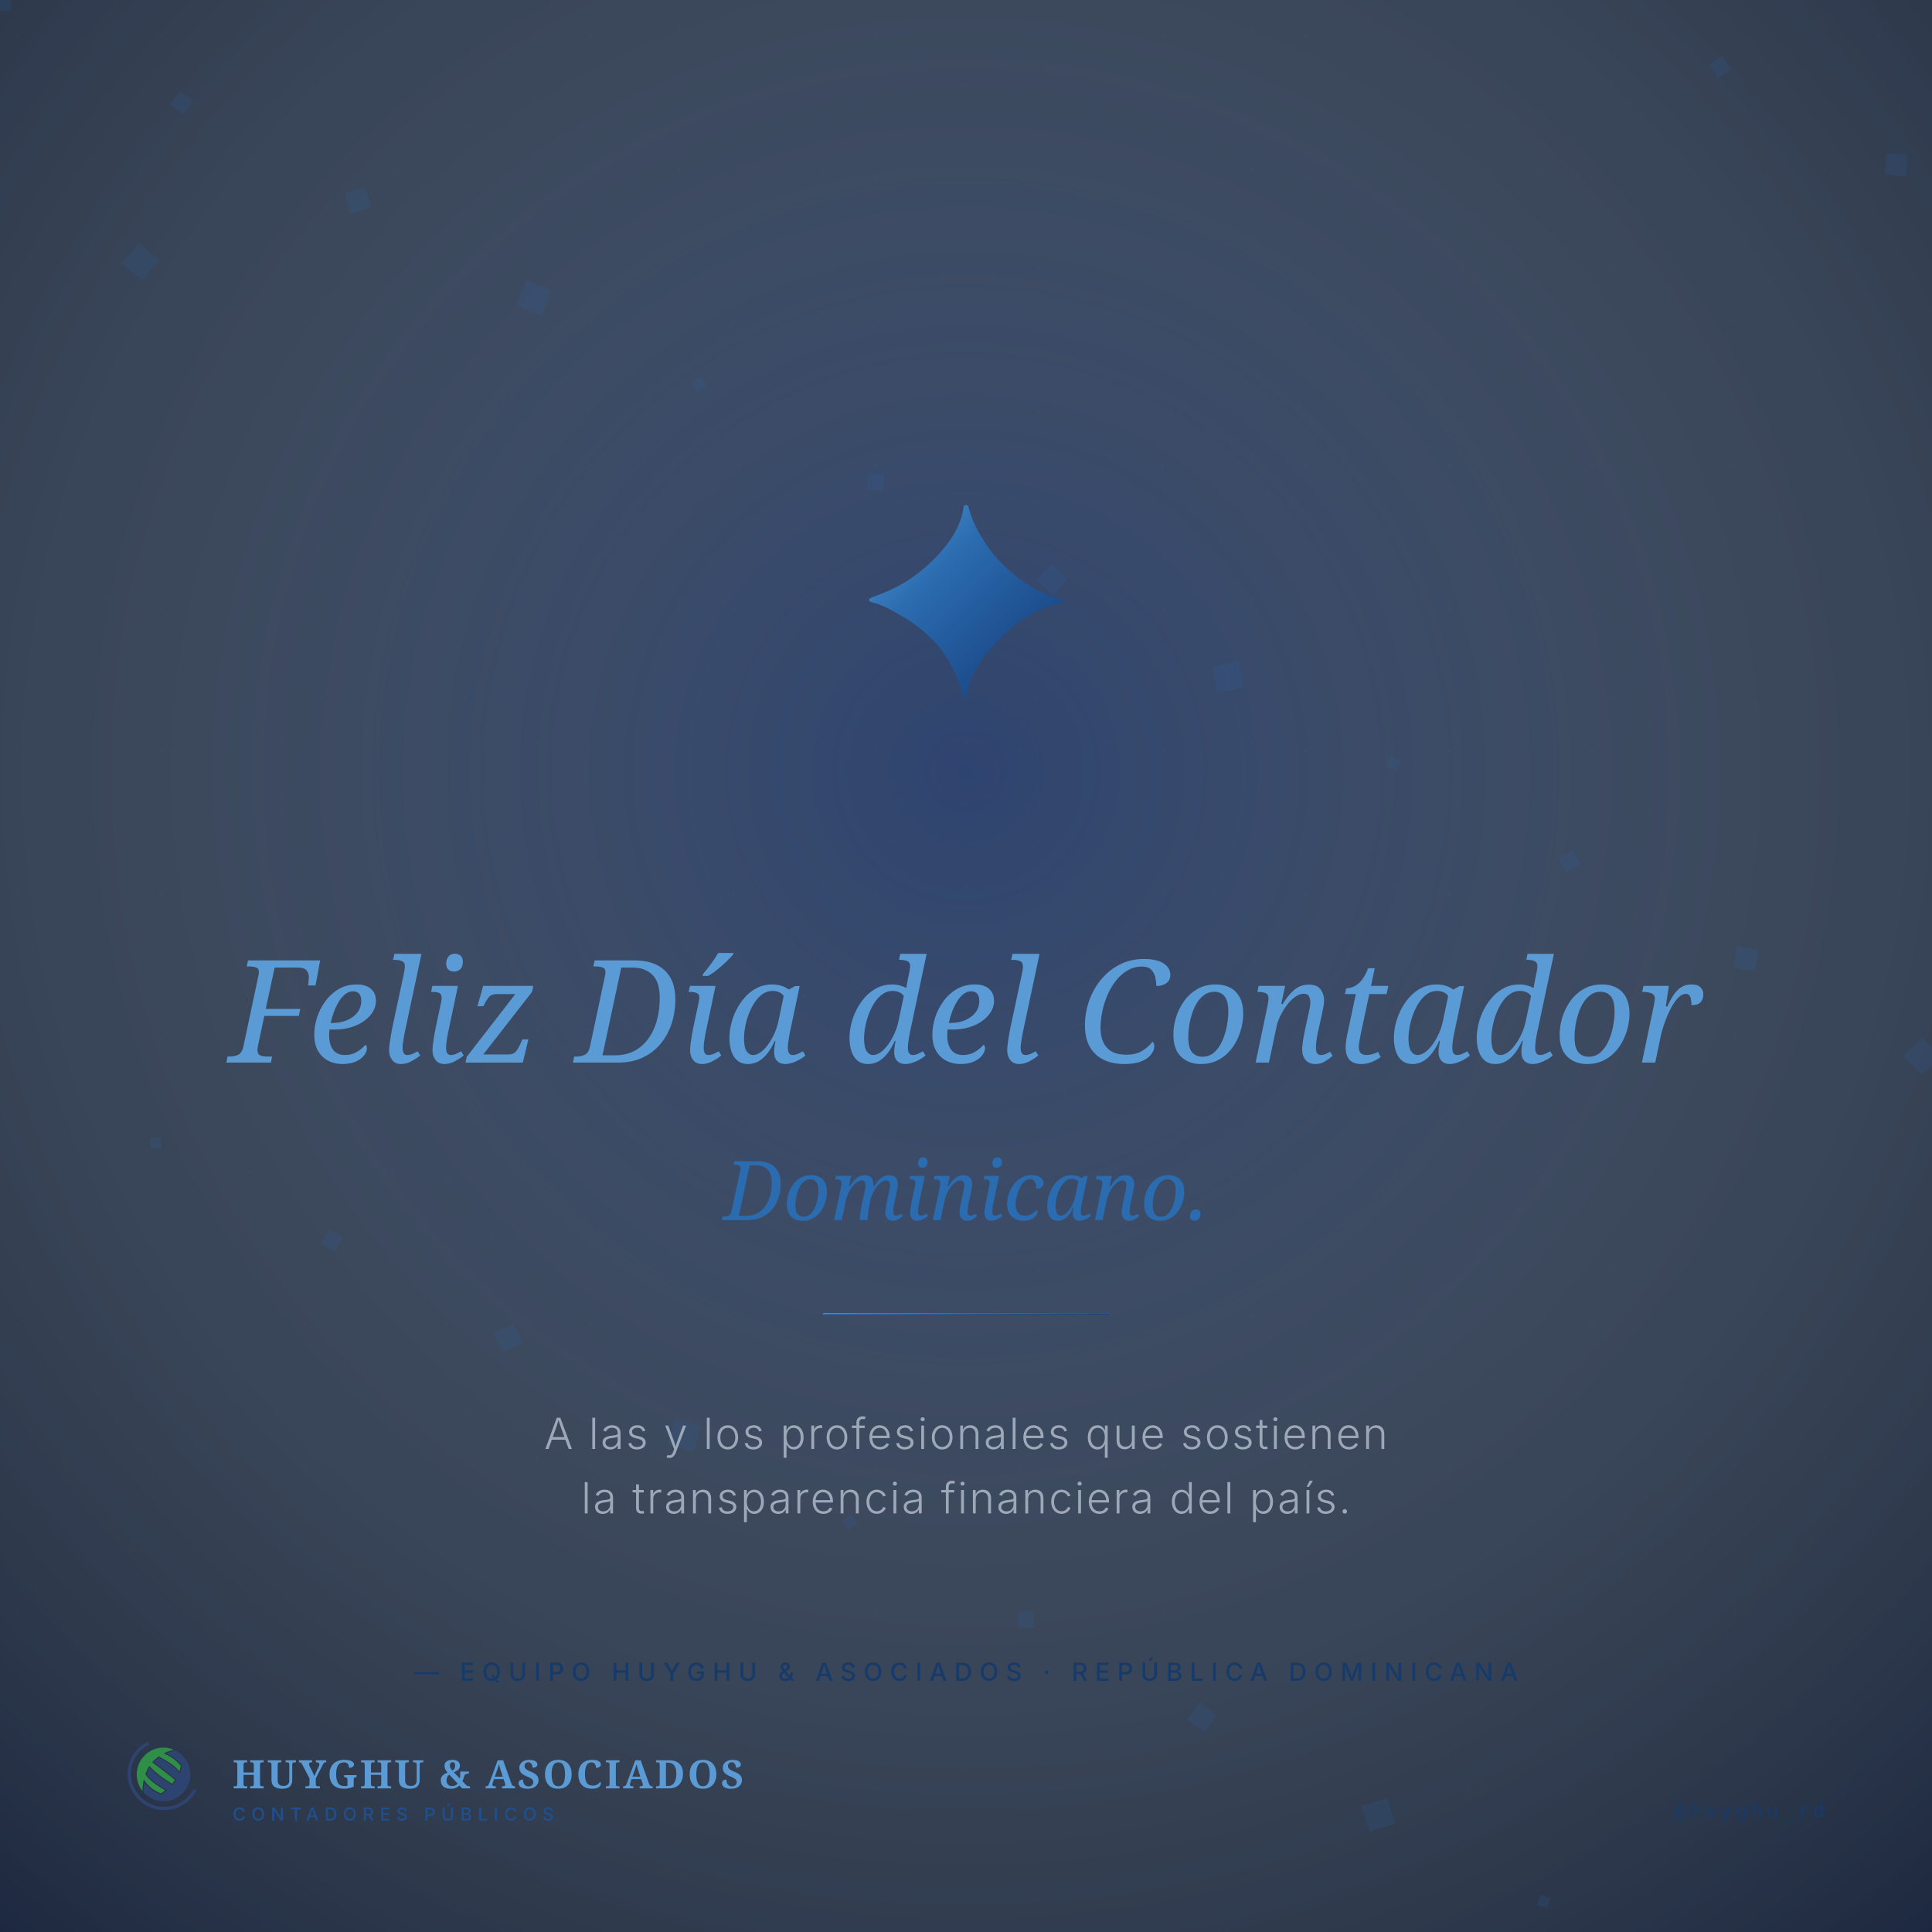
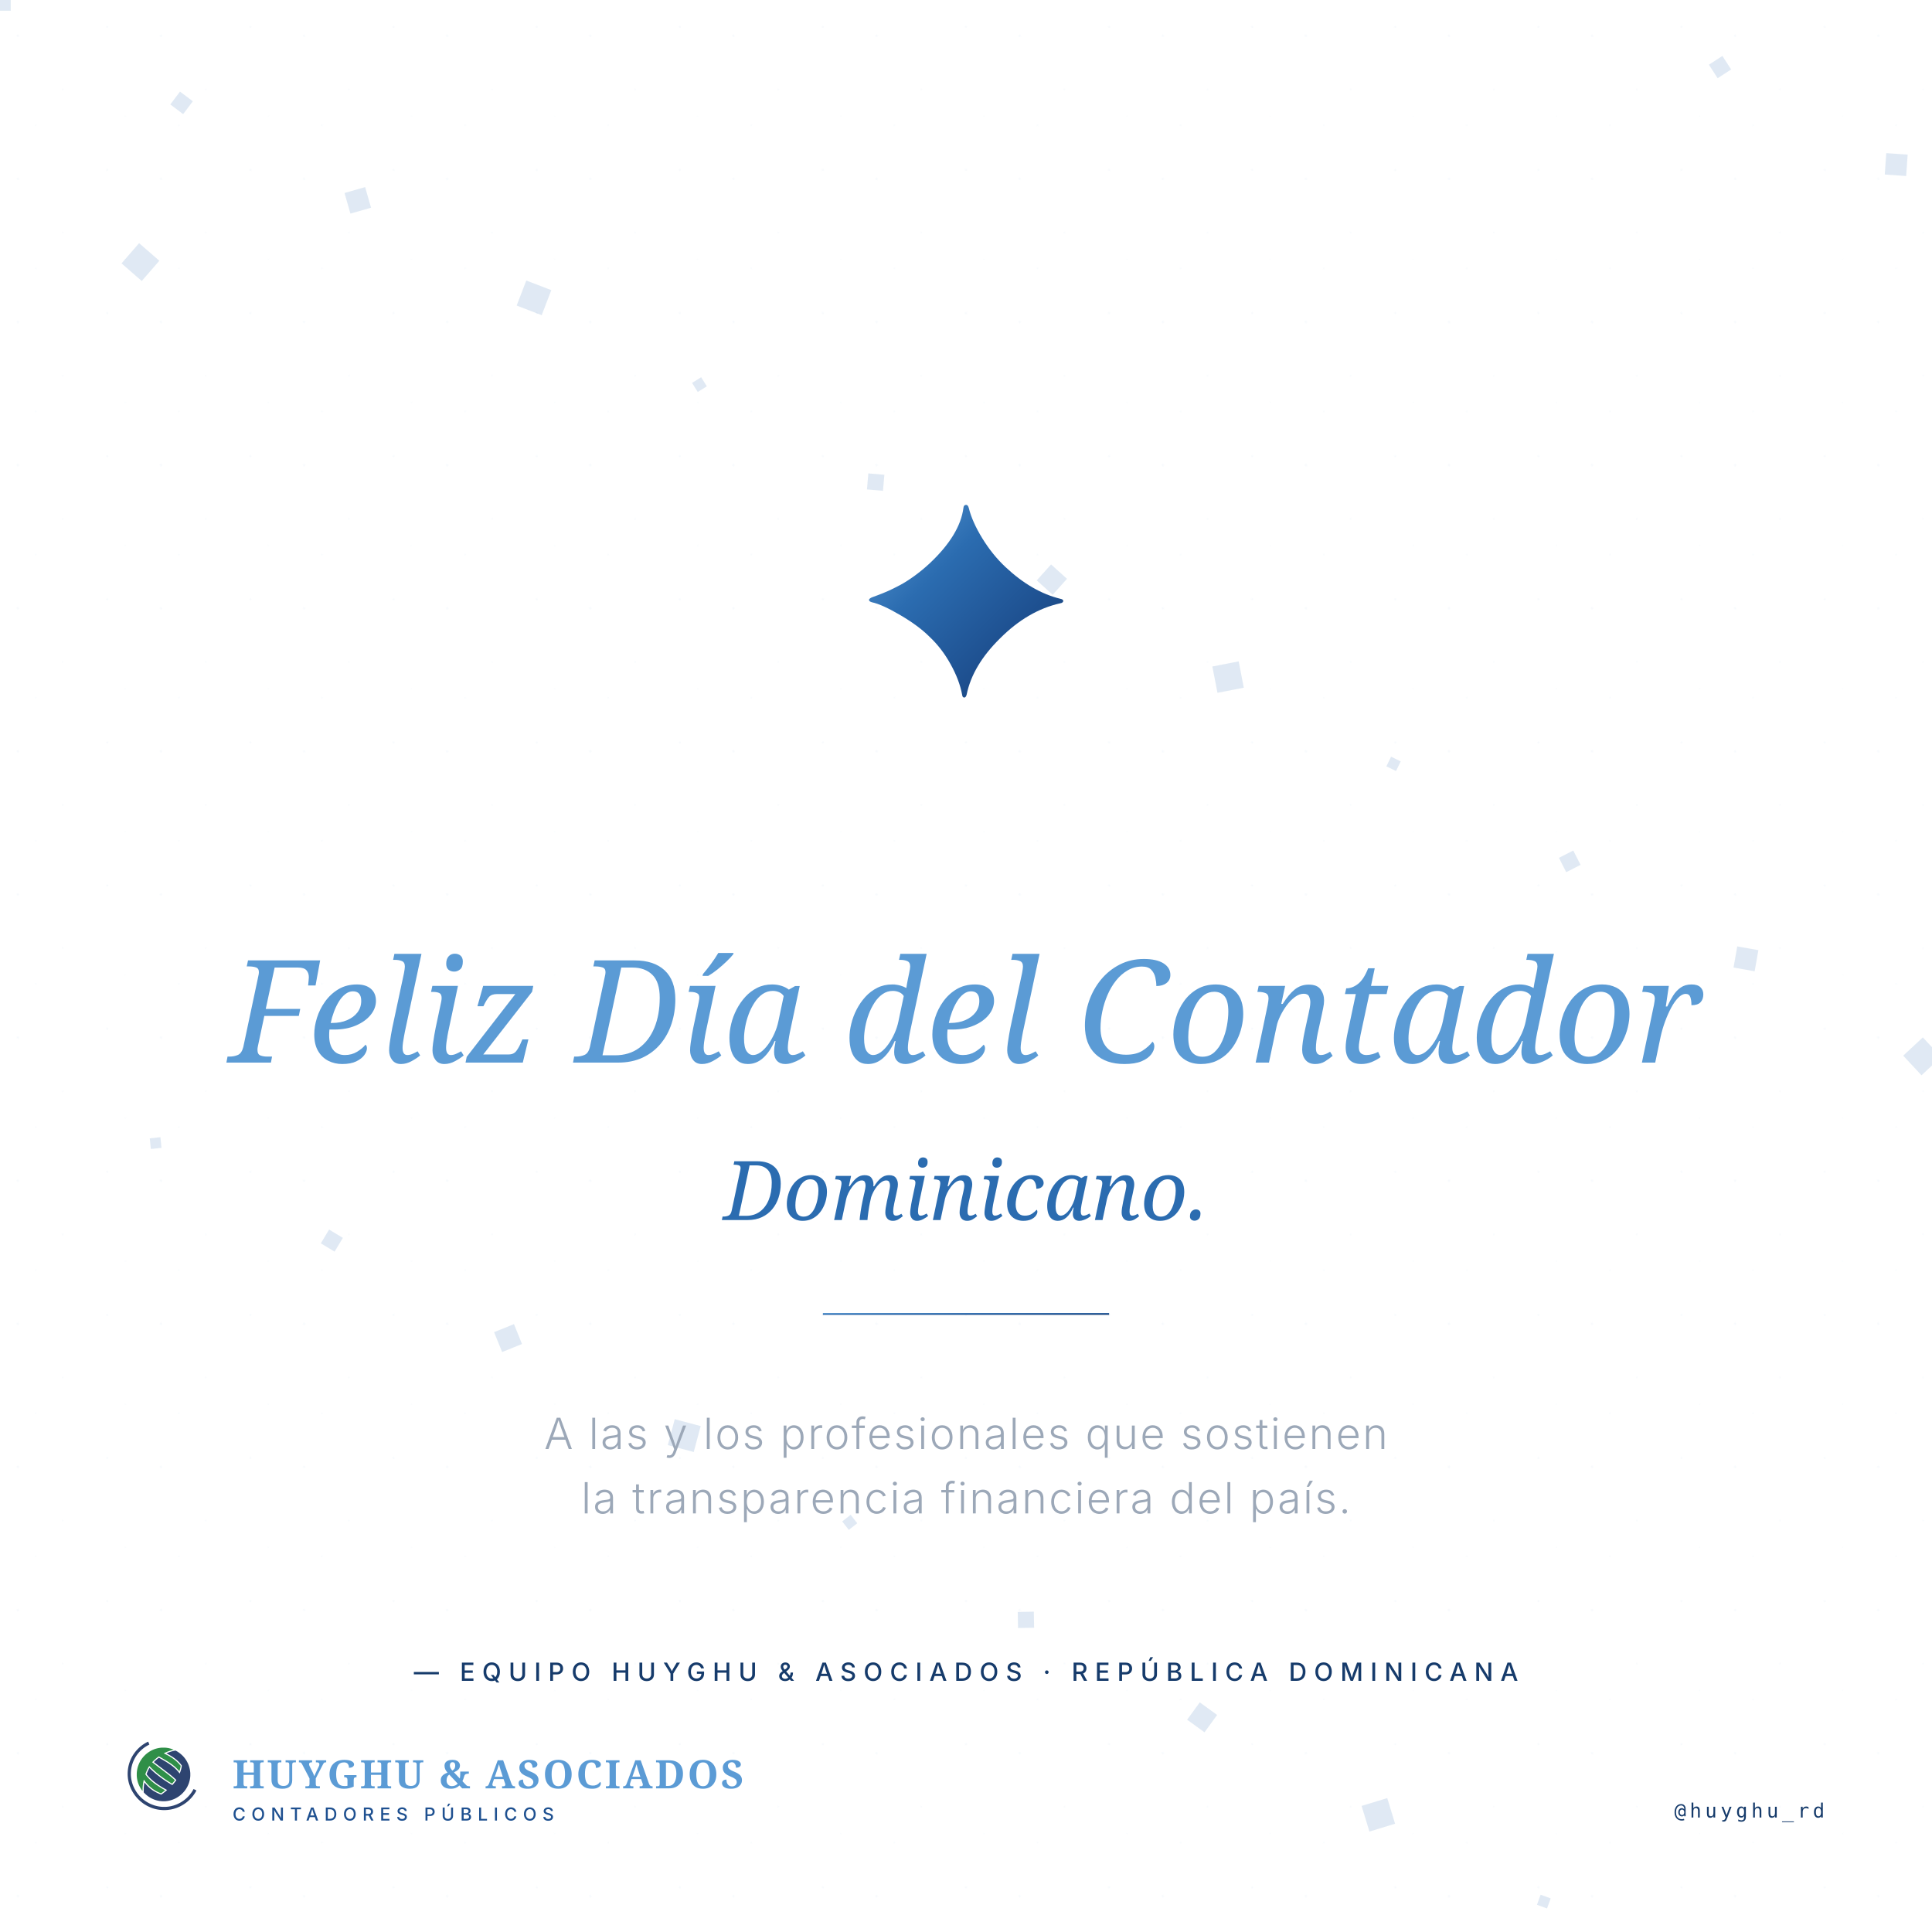
<svg xmlns="http://www.w3.org/2000/svg" viewBox="0 0 1080 1080" width="1080" height="1080" preserveAspectRatio="xMidYMid meet">
  <defs>
    <linearGradient id="g" x1="0" y1="0" x2="1" y2="1">
      <stop offset="0" stop-color="#5B9BD5" />
      <stop offset=".35" stop-color="#2B6CB0" />
      <stop offset=".7" stop-color="#1E5090" />
      <stop offset="1" stop-color="#163B6B" />
    </linearGradient>
    <linearGradient id="g2" x1="0" y1="0" x2="0" y2="1">
      <stop offset="0" stop-color="rgba(212,175,55,.18)" />
      <stop offset="1" stop-color="rgba(212,175,55,0)" />
    </linearGradient>
    <radialGradient id="vignette" cx="0.5" cy="0.4" r="0.8">
      <stop offset="0" stop-color="rgba(212,175,55,0)" />
-       <stop offset="1" stop-color="rgba(0,0,0,.45)" />
+       <stop offset="1" stop-color="rgba(0,0,0,0)" />
    </radialGradient>
    <pattern id="grain" x="0" y="0" width="80" height="80" patternUnits="userSpaceOnUse">
      <circle cx="10" cy="20" r=".7" fill="#5B9BD5" opacity=".06" />
      <circle cx="35" cy="50" r=".5" fill="#5B9BD5" opacity=".05" />
      <circle cx="60" cy="15" r=".6" fill="#5B9BD5" opacity=".06" />
      <circle cx="70" cy="65" r=".4" fill="#5B9BD5" opacity=".04" />
      <circle cx="20" cy="70" r=".5" fill="#5B9BD5" opacity=".05" />
    </pattern>
    <clipPath id="sphereClip">
      <circle cx="50" cy="49" r="38" />
    </clipPath>
    <symbol id="sphere" viewBox="0 0 2376 1760">
      <path d="M0,0 L6,0 L22,8 L49,23 L79,43 L96,55 L109,65 L119,73 L130,82 L144,94 L156,105 L163,112 L171,119 L180,128 L187,136 L201,151 L210,162 L224,179 L237,197 L247,211 L258,228 L270,248 L279,264 L293,291 L305,317 L316,345 L328,381 L337,413 L345,449 L351,486 L355,523 L356,538 L356,598 L354,627 L350,659 L344,693 L336,726 L326,761 L317,787 L306,813 L291,846 L279,869 L263,896 L249,918 L236,936 L224,952 L216,962 L207,973 L198,983 L191,991 L179,1004 L154,1029 L146,1036 L134,1047 L123,1056 L107,1069 L88,1083 L55,1105 L35,1117 L10,1131 L-14,1143 L-47,1157 L-71,1166 L-98,1175 L-136,1185 L-169,1192 L-202,1197 L-231,1200 L-246,1201 L-309,1201 L-346,1198 L-383,1193 L-423,1185 L-464,1174 L-499,1162 L-528,1150 L-552,1139 L-578,1126 L-602,1112 L-622,1100 L-642,1086 L-661,1072 L-677,1059 L-688,1050 L-702,1038 L-719,1022 L-739,1002 L-746,994 L-748,991 L-749,986 L-749,893 L-745,845 L-740,803 L-733,760 L-732,757 L-729,758 L-719,771 L-705,788 L-694,801 L-685,811 L-676,821 L-662,836 L-635,863 L-627,870 L-613,883 L-602,892 L-589,903 L-572,916 L-552,931 L-535,943 L-517,955 L-496,968 L-471,982 L-448,994 L-429,1004 L-403,1016 L-365,1032 L-334,1044 L-330,1042 L-311,1029 L-295,1017 L-277,1004 L-259,990 L-243,977 L-227,964 L-212,951 L-202,942 L-194,935 L-198,932 L-221,920 L-251,904 L-268,894 L-290,882 L-313,868 L-332,856 L-354,842 L-374,829 L-399,813 L-419,799 L-435,788 L-452,776 L-471,762 L-492,746 L-506,735 L-517,726 L-528,717 L-541,706 L-551,697 L-562,688 L-570,680 L-578,673 L-592,659 L-600,652 L-608,644 L-615,636 L-627,624 L-634,616 L-647,601 L-656,590 L-667,576 L-680,558 L-677,548 L-665,517 L-651,485 L-634,449 L-617,417 L-613,411 L-609,413 L-565,457 L-557,464 L-546,475 L-538,482 L-523,496 L-515,503 L-504,513 L-493,522 L-482,532 L-471,541 L-457,553 L-443,564 L-426,578 L-413,588 L-399,599 L-386,609 L-368,623 L-347,639 L-333,649 L-315,662 L-297,675 L-281,686 L-261,700 L-240,714 L-216,730 L-199,741 L-174,757 L-155,769 L-126,786 L-100,801 L-71,818 L-64,812 L-54,801 L-45,790 L-35,779 L-26,768 L-14,753 L1,733 L14,715 L25,699 L19,692 L9,682 L1,675 L-9,665 L-17,658 L-29,647 L-37,640 L-47,631 L-58,622 L-69,612 L-80,603 L-93,592 L-107,581 L-119,571 L-133,560 L-151,546 L-169,532 L-187,518 L-201,507 L-218,494 L-239,478 L-251,469 L-272,453 L-293,437 L-305,428 L-318,418 L-335,405 L-356,389 L-377,373 L-389,364 L-406,351 L-427,335 L-444,322 L-462,308 L-478,296 L-496,282 L-507,273 L-503,267 L-492,256 L-484,249 L-475,240 L-467,233 L-455,222 L-444,213 L-429,200 L-419,192 L-404,180 L-390,170 L-384,172 L-355,188 L-332,201 L-307,215 L-283,229 L-257,244 L-229,261 L-209,273 L-190,285 L-165,301 L-125,328 L-107,341 L-93,351 L-72,367 L-55,380 L-41,392 L-30,401 L-19,411 L-11,418 L1,429 L13,441 L21,448 L33,461 L43,471 L50,479 L63,494 L77,511 L88,525 L102,544 L104,545 L105,540 L117,511 L128,480 L139,443 L146,413 L151,387 L155,359 L154,353 L142,337 L129,321 L121,311 L109,297 L94,281 L58,245 L50,238 L39,228 L31,221 L18,210 L4,199 L-11,187 L-29,174 L-47,161 L-82,138 L-103,125 L-125,112 L-146,100 L-170,87 L-197,73 L-208,67 L-208,64 L-180,52 L-143,38 L-108,26 L-80,18 L-36,7 Z " fill="#2E4470" transform="translate(1612,311)" />
      <path d="M0,0 L65,0 L102,3 L144,9 L172,15 L206,24 L242,36 L267,46 L274,49 L274,51 L245,57 L203,69 L166,81 L131,94 L90,112 L61,125 L42,135 L40,135 L40,137 L49,140 L90,160 L124,177 L146,189 L173,204 L193,216 L213,228 L246,250 L266,264 L285,278 L302,291 L319,305 L334,318 L346,329 L361,343 L399,381 L406,389 L418,403 L428,414 L439,428 L441,431 L440,443 L433,481 L425,513 L411,557 L409,559 L398,547 L389,536 L378,524 L371,516 L330,475 L322,468 L308,455 L297,446 L283,434 L273,426 L255,412 L236,398 L217,384 L194,368 L182,360 L159,345 L137,331 L116,318 L88,301 L66,288 L38,272 L9,255 L-19,239 L-46,224 L-73,209 L-78,208 L-95,220 L-113,234 L-126,244 L-137,253 L-151,265 L-161,274 L-169,281 L-181,292 L-193,303 L-235,345 L-235,347 L-216,361 L-202,372 L-181,388 L-162,402 L-147,414 L-131,426 L-118,436 L-100,450 L-81,464 L-63,478 L-44,492 L-26,506 L-10,518 L3,528 L21,542 L40,556 L53,566 L74,582 L93,596 L111,610 L126,622 L142,634 L155,645 L171,657 L184,668 L198,679 L215,693 L228,704 L239,713 L250,723 L261,732 L274,744 L282,751 L294,762 L303,769 L302,774 L290,791 L280,804 L272,814 L260,828 L252,838 L240,852 L236,853 L212,839 L188,825 L162,809 L143,797 L111,776 L67,747 L49,734 L32,722 L14,709 L0,699 L-19,685 L-36,672 L-52,660 L-66,649 L-81,637 L-95,626 L-111,613 L-121,605 L-134,594 L-147,583 L-161,571 L-172,561 L-183,552 L-190,545 L-198,538 L-205,531 L-213,524 L-229,509 L-246,493 L-282,457 L-289,449 L-297,441 L-302,435 L-306,440 L-318,459 L-331,482 L-346,510 L-363,546 L-380,586 L-395,625 L-397,632 L-386,648 L-376,661 L-367,672 L-358,683 L-346,697 L-339,705 L-328,717 L-319,727 L-291,755 L-283,762 L-267,777 L-257,786 L-247,795 L-236,804 L-226,813 L-212,824 L-196,837 L-177,851 L-157,866 L-141,877 L-124,889 L-85,915 L-67,927 L-48,939 L-24,954 L4,971 L30,986 L57,1001 L72,1009 L70,1013 L56,1025 L42,1036 L27,1048 L9,1061 L-10,1075 L-22,1083 L-32,1080 L-54,1072 L-90,1056 L-123,1040 L-149,1026 L-176,1010 L-195,998 L-214,985 L-232,972 L-250,958 L-261,949 L-274,938 L-288,926 L-301,914 L-342,873 L-349,865 L-360,853 L-367,845 L-378,832 L-389,818 L-400,804 L-411,790 L-422,775 L-433,759 L-435,765 L-444,813 L-451,856 L-457,902 L-460,933 L-462,972 L-463,1026 L-469,1021 L-482,1004 L-495,986 L-507,967 L-516,952 L-526,934 L-540,907 L-551,883 L-565,847 L-576,814 L-585,778 L-592,742 L-597,708 L-600,670 L-600,609 L-598,579 L-594,545 L-587,505 L-579,471 L-568,435 L-555,400 L-543,372 L-529,343 L-517,321 L-501,295 L-493,283 L-482,267 L-470,251 L-459,237 L-448,224 L-439,213 L-431,205 L-424,197 L-396,169 L-388,162 L-378,153 L-367,144 L-350,130 L-331,116 L-301,96 L-276,81 L-258,71 L-241,62 L-205,46 L-180,36 L-146,25 L-112,16 L-78,9 L-46,4 L-16,1 Z " fill="#2F8F48" transform="translate(1298,241)" />
      <path d="M0,0 L3,2 L10,17 L15,28 L21,46 L27,58 L31,69 L12,79 L-15,93 L-37,106 L-61,121 L-80,134 L-98,147 L-111,157 L-127,170 L-140,181 L-151,190 L-168,206 L-178,215 L-198,235 L-205,243 L-219,258 L-228,269 L-240,283 L-253,300 L-268,320 L-286,347 L-299,368 L-311,389 L-325,415 L-341,448 L-354,479 L-364,506 L-376,542 L-388,587 L-396,625 L-402,665 L-405,691 L-408,739 L-408,791 L-405,835 L-400,875 L-394,909 L-385,948 L-377,978 L-364,1018 L-348,1059 L-333,1092 L-317,1124 L-303,1148 L-286,1177 L-266,1207 L-253,1225 L-237,1246 L-228,1257 L-217,1270 L-205,1284 L-193,1297 L-179,1312 L-165,1326 L-157,1333 L-149,1341 L-141,1348 L-127,1360 L-116,1369 L-102,1380 L-89,1390 L-71,1403 L-47,1419 L-28,1431 L-4,1445 L20,1458 L52,1474 L77,1485 L110,1498 L147,1511 L182,1521 L219,1530 L260,1538 L298,1543 L333,1546 L352,1547 L409,1547 L446,1545 L484,1541 L527,1534 L567,1525 L604,1515 L640,1503 L677,1489 L704,1477 L729,1465 L751,1454 L774,1441 L791,1431 L810,1419 L832,1404 L850,1391 L863,1381 L877,1370 L894,1356 L909,1343 L922,1331 L933,1320 L940,1314 L947,1306 L961,1292 L968,1284 L980,1270 L992,1256 L1003,1242 L1019,1221 L1031,1204 L1047,1180 L1064,1152 L1078,1126 L1079,1124 L1085,1126 L1108,1138 L1144,1156 L1145,1160 L1137,1177 L1124,1200 L1114,1217 L1092,1250 L1080,1267 L1064,1288 L1053,1302 L1042,1315 L1030,1329 L1018,1342 L1006,1355 L976,1385 L968,1392 L954,1405 L943,1414 L933,1423 L923,1431 L909,1442 L888,1458 L869,1471 L853,1482 L831,1496 L816,1505 L795,1517 L763,1534 L736,1547 L703,1561 L675,1572 L639,1584 L606,1594 L566,1604 L530,1611 L488,1617 L449,1621 L417,1623 L348,1623 L303,1620 L259,1615 L218,1608 L181,1600 L150,1592 L111,1580 L85,1571 L51,1557 L21,1544 L-14,1527 L-43,1511 L-71,1494 L-92,1481 L-104,1473 L-122,1460 L-139,1447 L-152,1437 L-168,1424 L-179,1415 L-189,1406 L-197,1399 L-209,1388 L-222,1376 L-246,1352 L-253,1344 L-266,1330 L-275,1319 L-284,1309 L-295,1295 L-308,1279 L-321,1261 L-335,1241 L-348,1221 L-361,1200 L-374,1178 L-388,1152 L-405,1118 L-418,1088 L-432,1053 L-443,1022 L-455,983 L-463,951 L-471,913 L-478,868 L-482,826 L-484,792 L-484,741 L-482,704 L-478,662 L-471,615 L-463,575 L-453,536 L-439,491 L-428,460 L-412,422 L-398,392 L-386,368 L-373,345 L-360,323 L-346,301 L-333,282 L-320,264 L-304,243 L-291,227 L-280,214 L-271,204 L-264,196 L-252,183 L-241,172 L-240,170 L-238,170 L-236,166 L-228,159 L-214,145 L-206,138 L-195,128 L-184,119 L-170,107 L-153,94 L-136,81 L-116,67 L-101,57 L-79,43 L-57,30 L-28,14 Z " fill="#2E4470" transform="translate(966,99)" />
    </symbol>
    <symbol id="crown" viewBox="0 0 2376 1760">
      <path d="M0,0 L6,0 L22,8 L49,23 L79,43 L96,55 L109,65 L119,73 L130,82 L144,94 L156,105 L163,112 L171,119 L180,128 L187,136 L201,151 L210,162 L224,179 L237,197 L247,211 L258,228 L270,248 L279,264 L293,291 L305,317 L316,345 L328,381 L337,413 L345,449 L351,486 L355,523 L356,538 L356,598 L354,627 L350,659 L344,693 L336,726 L326,761 L317,787 L306,813 L291,846 L279,869 L263,896 L249,918 L236,936 L224,952 L216,962 L207,973 L198,983 L191,991 L179,1004 L154,1029 L146,1036 L134,1047 L123,1056 L107,1069 L88,1083 L55,1105 L35,1117 L10,1131 L-14,1143 L-47,1157 L-71,1166 L-98,1175 L-136,1185 L-169,1192 L-202,1197 L-231,1200 L-246,1201 L-309,1201 L-346,1198 L-383,1193 L-423,1185 L-464,1174 L-499,1162 L-528,1150 L-552,1139 L-578,1126 L-602,1112 L-622,1100 L-642,1086 L-661,1072 L-677,1059 L-688,1050 L-702,1038 L-719,1022 L-739,1002 L-746,994 L-748,991 L-749,986 L-749,893 L-745,845 L-740,803 L-733,760 L-732,757 L-729,758 L-719,771 L-705,788 L-694,801 L-685,811 L-676,821 L-662,836 L-635,863 L-627,870 L-613,883 L-602,892 L-589,903 L-572,916 L-552,931 L-535,943 L-517,955 L-496,968 L-471,982 L-448,994 L-429,1004 L-403,1016 L-365,1032 L-334,1044 L-330,1042 L-311,1029 L-295,1017 L-277,1004 L-259,990 L-243,977 L-227,964 L-212,951 L-202,942 L-194,935 L-198,932 L-221,920 L-251,904 L-268,894 L-290,882 L-313,868 L-332,856 L-354,842 L-374,829 L-399,813 L-419,799 L-435,788 L-452,776 L-471,762 L-492,746 L-506,735 L-517,726 L-528,717 L-541,706 L-551,697 L-562,688 L-570,680 L-578,673 L-592,659 L-600,652 L-608,644 L-615,636 L-627,624 L-634,616 L-647,601 L-656,590 L-667,576 L-680,558 L-677,548 L-665,517 L-651,485 L-634,449 L-617,417 L-613,411 L-609,413 L-565,457 L-557,464 L-546,475 L-538,482 L-523,496 L-515,503 L-504,513 L-493,522 L-482,532 L-471,541 L-457,553 L-443,564 L-426,578 L-413,588 L-399,599 L-386,609 L-368,623 L-347,639 L-333,649 L-315,662 L-297,675 L-281,686 L-261,700 L-240,714 L-216,730 L-199,741 L-174,757 L-155,769 L-126,786 L-100,801 L-71,818 L-64,812 L-54,801 L-45,790 L-35,779 L-26,768 L-14,753 L1,733 L14,715 L25,699 L19,692 L9,682 L1,675 L-9,665 L-17,658 L-29,647 L-37,640 L-47,631 L-58,622 L-69,612 L-80,603 L-93,592 L-107,581 L-119,571 L-133,560 L-151,546 L-169,532 L-187,518 L-201,507 L-218,494 L-239,478 L-251,469 L-272,453 L-293,437 L-305,428 L-318,418 L-335,405 L-356,389 L-377,373 L-389,364 L-406,351 L-427,335 L-444,322 L-462,308 L-478,296 L-496,282 L-507,273 L-503,267 L-492,256 L-484,249 L-475,240 L-467,233 L-455,222 L-444,213 L-429,200 L-419,192 L-404,180 L-390,170 L-384,172 L-355,188 L-332,201 L-307,215 L-283,229 L-257,244 L-229,261 L-209,273 L-190,285 L-165,301 L-125,328 L-107,341 L-93,351 L-72,367 L-55,380 L-41,392 L-30,401 L-19,411 L-11,418 L1,429 L13,441 L21,448 L33,461 L43,471 L50,479 L63,494 L77,511 L88,525 L102,544 L104,545 L105,540 L117,511 L128,480 L139,443 L146,413 L151,387 L155,359 L154,353 L142,337 L129,321 L121,311 L109,297 L94,281 L58,245 L50,238 L39,228 L31,221 L18,210 L4,199 L-11,187 L-29,174 L-47,161 L-82,138 L-103,125 L-125,112 L-146,100 L-170,87 L-197,73 L-208,67 L-208,64 L-180,52 L-143,38 L-108,26 L-80,18 L-36,7 Z " fill="#2E4470" transform="translate(1612,311)" />
      <path d="M0,0 L65,0 L102,3 L144,9 L172,15 L206,24 L242,36 L267,46 L274,49 L274,51 L245,57 L203,69 L166,81 L131,94 L90,112 L61,125 L42,135 L40,135 L40,137 L49,140 L90,160 L124,177 L146,189 L173,204 L193,216 L213,228 L246,250 L266,264 L285,278 L302,291 L319,305 L334,318 L346,329 L361,343 L399,381 L406,389 L418,403 L428,414 L439,428 L441,431 L440,443 L433,481 L425,513 L411,557 L409,559 L398,547 L389,536 L378,524 L371,516 L330,475 L322,468 L308,455 L297,446 L283,434 L273,426 L255,412 L236,398 L217,384 L194,368 L182,360 L159,345 L137,331 L116,318 L88,301 L66,288 L38,272 L9,255 L-19,239 L-46,224 L-73,209 L-78,208 L-95,220 L-113,234 L-126,244 L-137,253 L-151,265 L-161,274 L-169,281 L-181,292 L-193,303 L-235,345 L-235,347 L-216,361 L-202,372 L-181,388 L-162,402 L-147,414 L-131,426 L-118,436 L-100,450 L-81,464 L-63,478 L-44,492 L-26,506 L-10,518 L3,528 L21,542 L40,556 L53,566 L74,582 L93,596 L111,610 L126,622 L142,634 L155,645 L171,657 L184,668 L198,679 L215,693 L228,704 L239,713 L250,723 L261,732 L274,744 L282,751 L294,762 L303,769 L302,774 L290,791 L280,804 L272,814 L260,828 L252,838 L240,852 L236,853 L212,839 L188,825 L162,809 L143,797 L111,776 L67,747 L49,734 L32,722 L14,709 L0,699 L-19,685 L-36,672 L-52,660 L-66,649 L-81,637 L-95,626 L-111,613 L-121,605 L-134,594 L-147,583 L-161,571 L-172,561 L-183,552 L-190,545 L-198,538 L-205,531 L-213,524 L-229,509 L-246,493 L-282,457 L-289,449 L-297,441 L-302,435 L-306,440 L-318,459 L-331,482 L-346,510 L-363,546 L-380,586 L-395,625 L-397,632 L-386,648 L-376,661 L-367,672 L-358,683 L-346,697 L-339,705 L-328,717 L-319,727 L-291,755 L-283,762 L-267,777 L-257,786 L-247,795 L-236,804 L-226,813 L-212,824 L-196,837 L-177,851 L-157,866 L-141,877 L-124,889 L-85,915 L-67,927 L-48,939 L-24,954 L4,971 L30,986 L57,1001 L72,1009 L70,1013 L56,1025 L42,1036 L27,1048 L9,1061 L-10,1075 L-22,1083 L-32,1080 L-54,1072 L-90,1056 L-123,1040 L-149,1026 L-176,1010 L-195,998 L-214,985 L-232,972 L-250,958 L-261,949 L-274,938 L-288,926 L-301,914 L-342,873 L-349,865 L-360,853 L-367,845 L-378,832 L-389,818 L-400,804 L-411,790 L-422,775 L-433,759 L-435,765 L-444,813 L-451,856 L-457,902 L-460,933 L-462,972 L-463,1026 L-469,1021 L-482,1004 L-495,986 L-507,967 L-516,952 L-526,934 L-540,907 L-551,883 L-565,847 L-576,814 L-585,778 L-592,742 L-597,708 L-600,670 L-600,609 L-598,579 L-594,545 L-587,505 L-579,471 L-568,435 L-555,400 L-543,372 L-529,343 L-517,321 L-501,295 L-493,283 L-482,267 L-470,251 L-459,237 L-448,224 L-439,213 L-431,205 L-424,197 L-396,169 L-388,162 L-378,153 L-367,144 L-350,130 L-331,116 L-301,96 L-276,81 L-258,71 L-241,62 L-205,46 L-180,36 L-146,25 L-112,16 L-78,9 L-46,4 L-16,1 Z " fill="#2F8F48" transform="translate(1298,241)" />
      <path d="M0,0 L3,2 L10,17 L15,28 L21,46 L27,58 L31,69 L12,79 L-15,93 L-37,106 L-61,121 L-80,134 L-98,147 L-111,157 L-127,170 L-140,181 L-151,190 L-168,206 L-178,215 L-198,235 L-205,243 L-219,258 L-228,269 L-240,283 L-253,300 L-268,320 L-286,347 L-299,368 L-311,389 L-325,415 L-341,448 L-354,479 L-364,506 L-376,542 L-388,587 L-396,625 L-402,665 L-405,691 L-408,739 L-408,791 L-405,835 L-400,875 L-394,909 L-385,948 L-377,978 L-364,1018 L-348,1059 L-333,1092 L-317,1124 L-303,1148 L-286,1177 L-266,1207 L-253,1225 L-237,1246 L-228,1257 L-217,1270 L-205,1284 L-193,1297 L-179,1312 L-165,1326 L-157,1333 L-149,1341 L-141,1348 L-127,1360 L-116,1369 L-102,1380 L-89,1390 L-71,1403 L-47,1419 L-28,1431 L-4,1445 L20,1458 L52,1474 L77,1485 L110,1498 L147,1511 L182,1521 L219,1530 L260,1538 L298,1543 L333,1546 L352,1547 L409,1547 L446,1545 L484,1541 L527,1534 L567,1525 L604,1515 L640,1503 L677,1489 L704,1477 L729,1465 L751,1454 L774,1441 L791,1431 L810,1419 L832,1404 L850,1391 L863,1381 L877,1370 L894,1356 L909,1343 L922,1331 L933,1320 L940,1314 L947,1306 L961,1292 L968,1284 L980,1270 L992,1256 L1003,1242 L1019,1221 L1031,1204 L1047,1180 L1064,1152 L1078,1126 L1079,1124 L1085,1126 L1108,1138 L1144,1156 L1145,1160 L1137,1177 L1124,1200 L1114,1217 L1092,1250 L1080,1267 L1064,1288 L1053,1302 L1042,1315 L1030,1329 L1018,1342 L1006,1355 L976,1385 L968,1392 L954,1405 L943,1414 L933,1423 L923,1431 L909,1442 L888,1458 L869,1471 L853,1482 L831,1496 L816,1505 L795,1517 L763,1534 L736,1547 L703,1561 L675,1572 L639,1584 L606,1594 L566,1604 L530,1611 L488,1617 L449,1621 L417,1623 L348,1623 L303,1620 L259,1615 L218,1608 L181,1600 L150,1592 L111,1580 L85,1571 L51,1557 L21,1544 L-14,1527 L-43,1511 L-71,1494 L-92,1481 L-104,1473 L-122,1460 L-139,1447 L-152,1437 L-168,1424 L-179,1415 L-189,1406 L-197,1399 L-209,1388 L-222,1376 L-246,1352 L-253,1344 L-266,1330 L-275,1319 L-284,1309 L-295,1295 L-308,1279 L-321,1261 L-335,1241 L-348,1221 L-361,1200 L-374,1178 L-388,1152 L-405,1118 L-418,1088 L-432,1053 L-443,1022 L-455,983 L-463,951 L-471,913 L-478,868 L-482,826 L-484,792 L-484,741 L-482,704 L-478,662 L-471,615 L-463,575 L-453,536 L-439,491 L-428,460 L-412,422 L-398,392 L-386,368 L-373,345 L-360,323 L-346,301 L-333,282 L-320,264 L-304,243 L-291,227 L-280,214 L-271,204 L-264,196 L-252,183 L-241,172 L-240,170 L-238,170 L-236,166 L-228,159 L-214,145 L-206,138 L-195,128 L-184,119 L-170,107 L-153,94 L-136,81 L-116,67 L-101,57 L-79,43 L-57,30 L-28,14 Z " fill="#2E4470" transform="translate(966,99)" />
    </symbol>
  </defs>
-   <rect id="bg" width="1080" height="1080" fill="#2E4470" />
+   <rect id="bg" width="1080" height="1080" fill="#FFFFFF" />
  <rect width="1080" height="1080" fill="url(#grain)" opacity=".7" />
  <rect width="1080" height="1080" fill="url(#vignette)" />
  <g id="confetti" opacity=".8">
    <rect x="0" y="0" width="6" height="6" fill="#2B6CB0" opacity=".18" transform="rotate(0 3 3)" />
    <rect x="97" y="53" width="9" height="9" fill="#2B6CB0" opacity=".18" transform="rotate(37 101.5 57.5)" />
    <rect x="194" y="106" width="12" height="12" fill="#2B6CB0" opacity=".18" transform="rotate(74 200 112)" />
    <rect x="291" y="159" width="15" height="15" fill="#2B6CB0" opacity=".18" transform="rotate(111 298.5 166.5)" />
    <rect x="388" y="212" width="6" height="6" fill="#2B6CB0" opacity=".18" transform="rotate(148 391 215)" />
    <rect x="485" y="265" width="9" height="9" fill="#2B6CB0" opacity=".18" transform="rotate(185 489.5 269.5)" />
    <rect x="582" y="318" width="12" height="12" fill="#2B6CB0" opacity=".18" transform="rotate(222 588 324)" />
    <rect x="679" y="371" width="15" height="15" fill="#2B6CB0" opacity=".18" transform="rotate(259 686.5 378.5)" />
    <rect x="776" y="424" width="6" height="6" fill="#2B6CB0" opacity=".18" transform="rotate(296 779 427)" />
    <rect x="873" y="477" width="9" height="9" fill="#2B6CB0" opacity=".18" transform="rotate(333 877.5 481.5)" />
    <rect x="970" y="530" width="12" height="12" fill="#2B6CB0" opacity=".18" transform="rotate(370 976 536)" />
    <rect x="1067" y="583" width="15" height="15" fill="#2B6CB0" opacity=".18" transform="rotate(407 1074.5 590.5)" />
    <rect x="84" y="636" width="6" height="6" fill="#2B6CB0" opacity=".18" transform="rotate(444 87 639)" />
    <rect x="181" y="689" width="9" height="9" fill="#2B6CB0" opacity=".18" transform="rotate(481 185.5 693.5)" />
    <rect x="278" y="742" width="12" height="12" fill="#2B6CB0" opacity=".18" transform="rotate(518 284 748)" />
    <rect x="375" y="795" width="15" height="15" fill="#2B6CB0" opacity=".18" transform="rotate(555 382.5 802.5)" />
    <rect x="472" y="848" width="6" height="6" fill="#2B6CB0" opacity=".18" transform="rotate(592 475 851)" />
    <rect x="569" y="901" width="9" height="9" fill="#2B6CB0" opacity=".18" transform="rotate(629 573.5 905.5)" />
    <rect x="666" y="954" width="12" height="12" fill="#2B6CB0" opacity=".18" transform="rotate(666 672 960)" />
    <rect x="763" y="1007" width="15" height="15" fill="#2B6CB0" opacity=".18" transform="rotate(703 770.5 1014.5)" />
    <rect x="860" y="1060" width="6" height="6" fill="#2B6CB0" opacity=".18" transform="rotate(740 863 1063)" />
    <rect x="957" y="33" width="9" height="9" fill="#2B6CB0" opacity=".18" transform="rotate(777 961.5 37.5)" />
    <rect x="1054" y="86" width="12" height="12" fill="#2B6CB0" opacity=".18" transform="rotate(814 1060 92)" />
    <rect x="71" y="139" width="15" height="15" fill="#2B6CB0" opacity=".18" transform="rotate(851 78.5 146.5)" />
  </g>
  <g id="symbol" transform="translate(540,345.6)">
    <text text-anchor="middle" font-family="Cinzel,Georgia,serif" font-weight="700" font-size="150" fill="url(#g)" dominant-baseline="middle">✦</text>
  </g>
  <g id="headline" transform="translate(540,594)">
    <text text-anchor="middle" font-family="Cormorant Garamond,Georgia,serif" font-style="italic" font-weight="500" font-size="80" fill="#5B9BD5">Feliz Día del Contador</text>
    <text y="88" text-anchor="middle" font-family="Cormorant Garamond,Georgia,serif" font-style="italic" font-weight="500" font-size="46" fill="#2B6CB0">Dominicano.</text>
    <rect x="-80" y="140" width="160" height="1" fill="url(#g)" />
  </g>
  <g id="message" transform="translate(540,810)">
    <text text-anchor="middle" font-family="Inter,Arial,sans-serif" font-weight="300" font-size="24" fill="#9CA8B8" letter-spacing="1">A las y los profesionales que sostienen</text>
    <text y="36" text-anchor="middle" font-family="Inter,Arial,sans-serif" font-weight="300" font-size="24" fill="#9CA8B8" letter-spacing="1">la transparencia financiera del país.</text>
  </g>
  <g id="signature" transform="translate(540,939.6)">
    <text text-anchor="middle" font-family="Inter,Arial,sans-serif" font-weight="500" font-size="14" fill="#163B6B" letter-spacing="4">— EQUIPO HUYGHU &amp; ASOCIADOS · REPÚBLICA DOMINICANA</text>
  </g>
  <g id="logo">
    <use href="#sphere" x="60" y="964" width="56" height="56" />
    <text x="130" y="999.7" font-family="Cinzel,Georgia,serif" font-weight="600" font-size="22" fill="#5B9BD5" letter-spacing="1.32">HUYGHU &amp; ASOCIADOS</text>
    <text x="130" y="1017.7" font-family="Inter,Arial,sans-serif" font-weight="500" font-size="10" fill="#1E5090" letter-spacing="3.2">CONTADORES PÚBLICOS</text>
    <text x="1020" y="1016" text-anchor="end" font-family="JetBrains Mono,monospace" font-size="11" fill="#163B6B" letter-spacing="1.98">@huyghu_rd</text>
  </g>
</svg>
